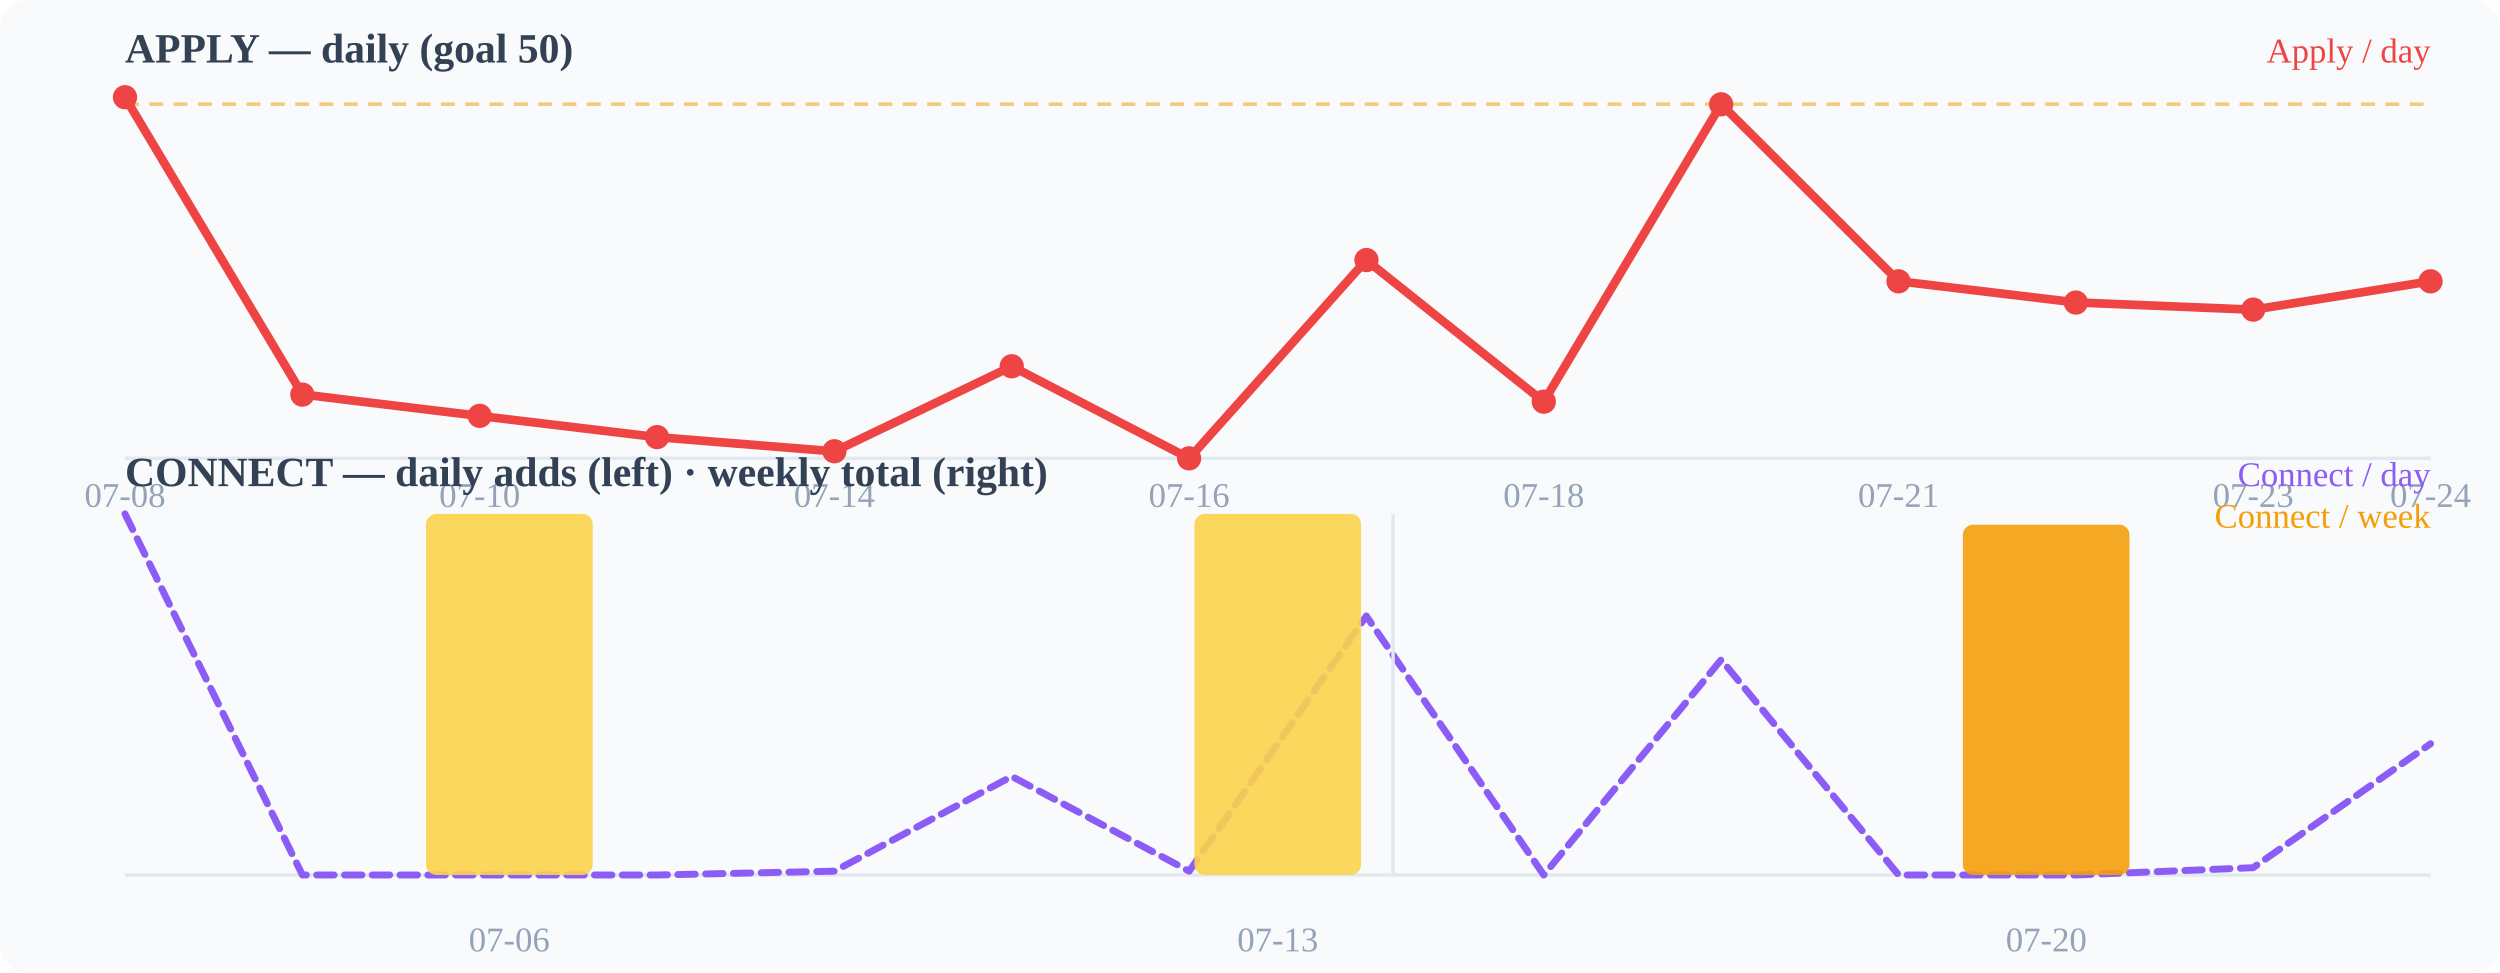
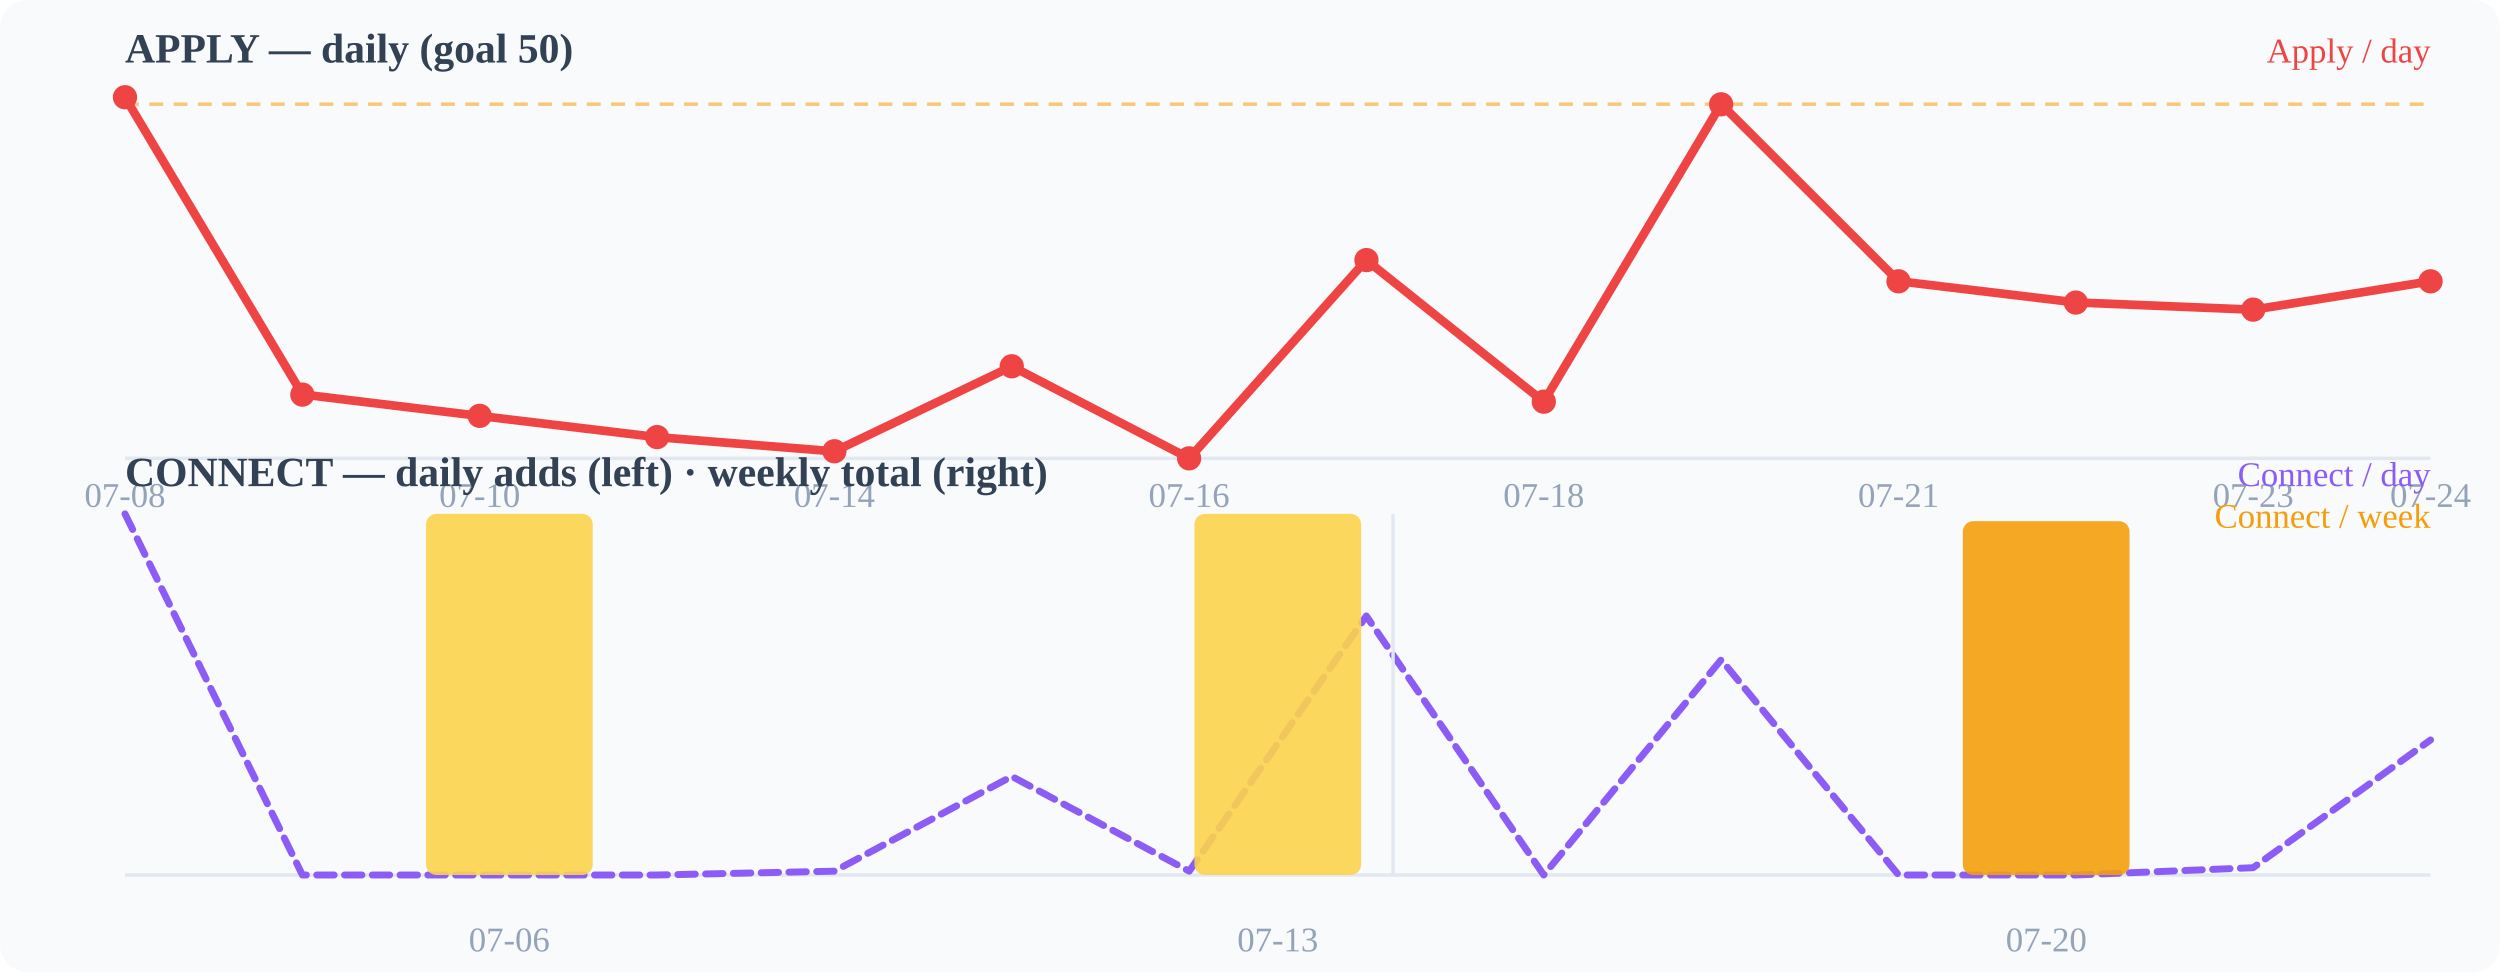
<svg xmlns="http://www.w3.org/2000/svg" width="720" height="280" viewBox="0 0 720 280">
  <rect width="720" height="280" fill="#f8fafc" rx="8" />
  <text x="36" y="18" font-size="12" font-weight="600" fill="#334155">APPLY — daily (goal 50)</text>
  <line x1="36" y1="132" x2="700" y2="132" stroke="#e2e8f0" stroke-width="1" />
  <line x1="36" y1="30.0" x2="700" y2="30.0" stroke="#f59e0b" stroke-width="1" stroke-dasharray="4 3" opacity="0.55" />
  <polyline points="36.0,28.0 87.1,113.6 138.2,119.8 189.2,125.9 240.3,130.0 291.4,105.5 342.5,132.0 393.5,74.9 444.6,115.7 495.7,30.0 546.8,81.0 597.8,87.1 648.9,89.2 700.0,81.0" fill="none" stroke="#ef4444" stroke-width="2.5" stroke-linecap="round" stroke-linejoin="round" />
  <circle cx="36" cy="28" r="3.5" fill="#ef4444" />
  <circle cx="87.077" cy="113.647" r="3.5" fill="#ef4444" />
  <circle cx="138.154" cy="119.765" r="3.5" fill="#ef4444" />
  <circle cx="189.231" cy="125.882" r="3.5" fill="#ef4444" />
  <circle cx="240.308" cy="129.961" r="3.5" fill="#ef4444" />
  <circle cx="291.385" cy="105.49" r="3.5" fill="#ef4444" />
  <circle cx="342.462" cy="132" r="3.5" fill="#ef4444" />
  <circle cx="393.538" cy="74.902" r="3.5" fill="#ef4444" />
  <circle cx="444.615" cy="115.686" r="3.5" fill="#ef4444" />
  <circle cx="495.692" cy="30.039" r="3.5" fill="#ef4444" />
  <circle cx="546.769" cy="81.02" r="3.5" fill="#ef4444" />
  <circle cx="597.846" cy="87.137" r="3.5" fill="#ef4444" />
  <circle cx="648.923" cy="89.176" r="3.5" fill="#ef4444" />
  <circle cx="700" cy="81.02" r="3.5" fill="#ef4444" />
  <text x="36" y="146" font-size="10" fill="#94a3b8" text-anchor="middle">07-08</text>
  <text x="138.154" y="146" font-size="10" fill="#94a3b8" text-anchor="middle">07-10</text>
  <text x="240.308" y="146" font-size="10" fill="#94a3b8" text-anchor="middle">07-14</text>
  <text x="342.462" y="146" font-size="10" fill="#94a3b8" text-anchor="middle">07-16</text>
  <text x="444.615" y="146" font-size="10" fill="#94a3b8" text-anchor="middle">07-18</text>
  <text x="546.769" y="146" font-size="10" fill="#94a3b8" text-anchor="middle">07-21</text>
  <text x="648.923" y="146" font-size="10" fill="#94a3b8" text-anchor="middle">07-23</text>
  <text x="700" y="146" font-size="10" fill="#94a3b8" text-anchor="middle">07-24</text>
  <text x="36" y="140" font-size="12" font-weight="600" fill="#334155">CONNECT — daily adds (left) · weekly total (right)</text>
  <line x1="36" y1="252" x2="700" y2="252" stroke="#e2e8f0" stroke-width="1" />
-   <polyline points="36.0,148.0 87.1,252.0 138.2,252.0 189.2,252.0 240.3,250.9 291.4,223.6 342.5,250.9 393.5,177.4 444.6,252.0 495.7,190.0 546.8,252.0 597.8,252.0 648.9,249.9 700.0,214.2" fill="none" stroke="#8b5cf6" stroke-width="2" stroke-linecap="round" stroke-linejoin="round" stroke-dasharray="5 3" />
+   <polyline points="36.0,148.0 87.1,252.0 138.2,252.0 189.2,252.0 240.3,250.9 291.4,223.6 342.5,250.9 393.5,177.4 444.6,252.0 495.7,190.0 546.8,252.0 597.8,252.0 648.9,249.9 700.0,213.1" fill="none" stroke="#8b5cf6" stroke-width="2" stroke-linecap="round" stroke-linejoin="round" stroke-dasharray="5 3" />
  <rect x="122.7" y="148.0" width="48" height="104.0" rx="3" fill="#fcd34d" opacity="0.9" />
  <rect x="344.0" y="148.0" width="48" height="104.0" rx="3" fill="#fcd34d" opacity="0.9" />
-   <rect x="565.3" y="151.1" width="48" height="100.9" rx="3" fill="#f59e0b" opacity="0.9" />
+   <rect x="565.3" y="150.1" width="48" height="101.9" rx="3" fill="#f59e0b" opacity="0.9" />
  <line x1="401.2" y1="148" x2="401.2" y2="252" stroke="#e2e8f0" stroke-width="1" />
  <text x="146.667" y="274" font-size="10" fill="#94a3b8" text-anchor="middle">07-06</text>
  <text x="368" y="274" font-size="10" fill="#94a3b8" text-anchor="middle">07-13</text>
  <text x="589.333" y="274" font-size="10" fill="#94a3b8" text-anchor="middle">07-20</text>
  <text x="700" y="18" font-size="10" fill="#ef4444" text-anchor="end">Apply / day</text>
  <text x="700" y="140" font-size="10" fill="#8b5cf6" text-anchor="end">Connect / day</text>
  <text x="700" y="152" font-size="10" fill="#f59e0b" text-anchor="end">Connect / week</text>
</svg>
